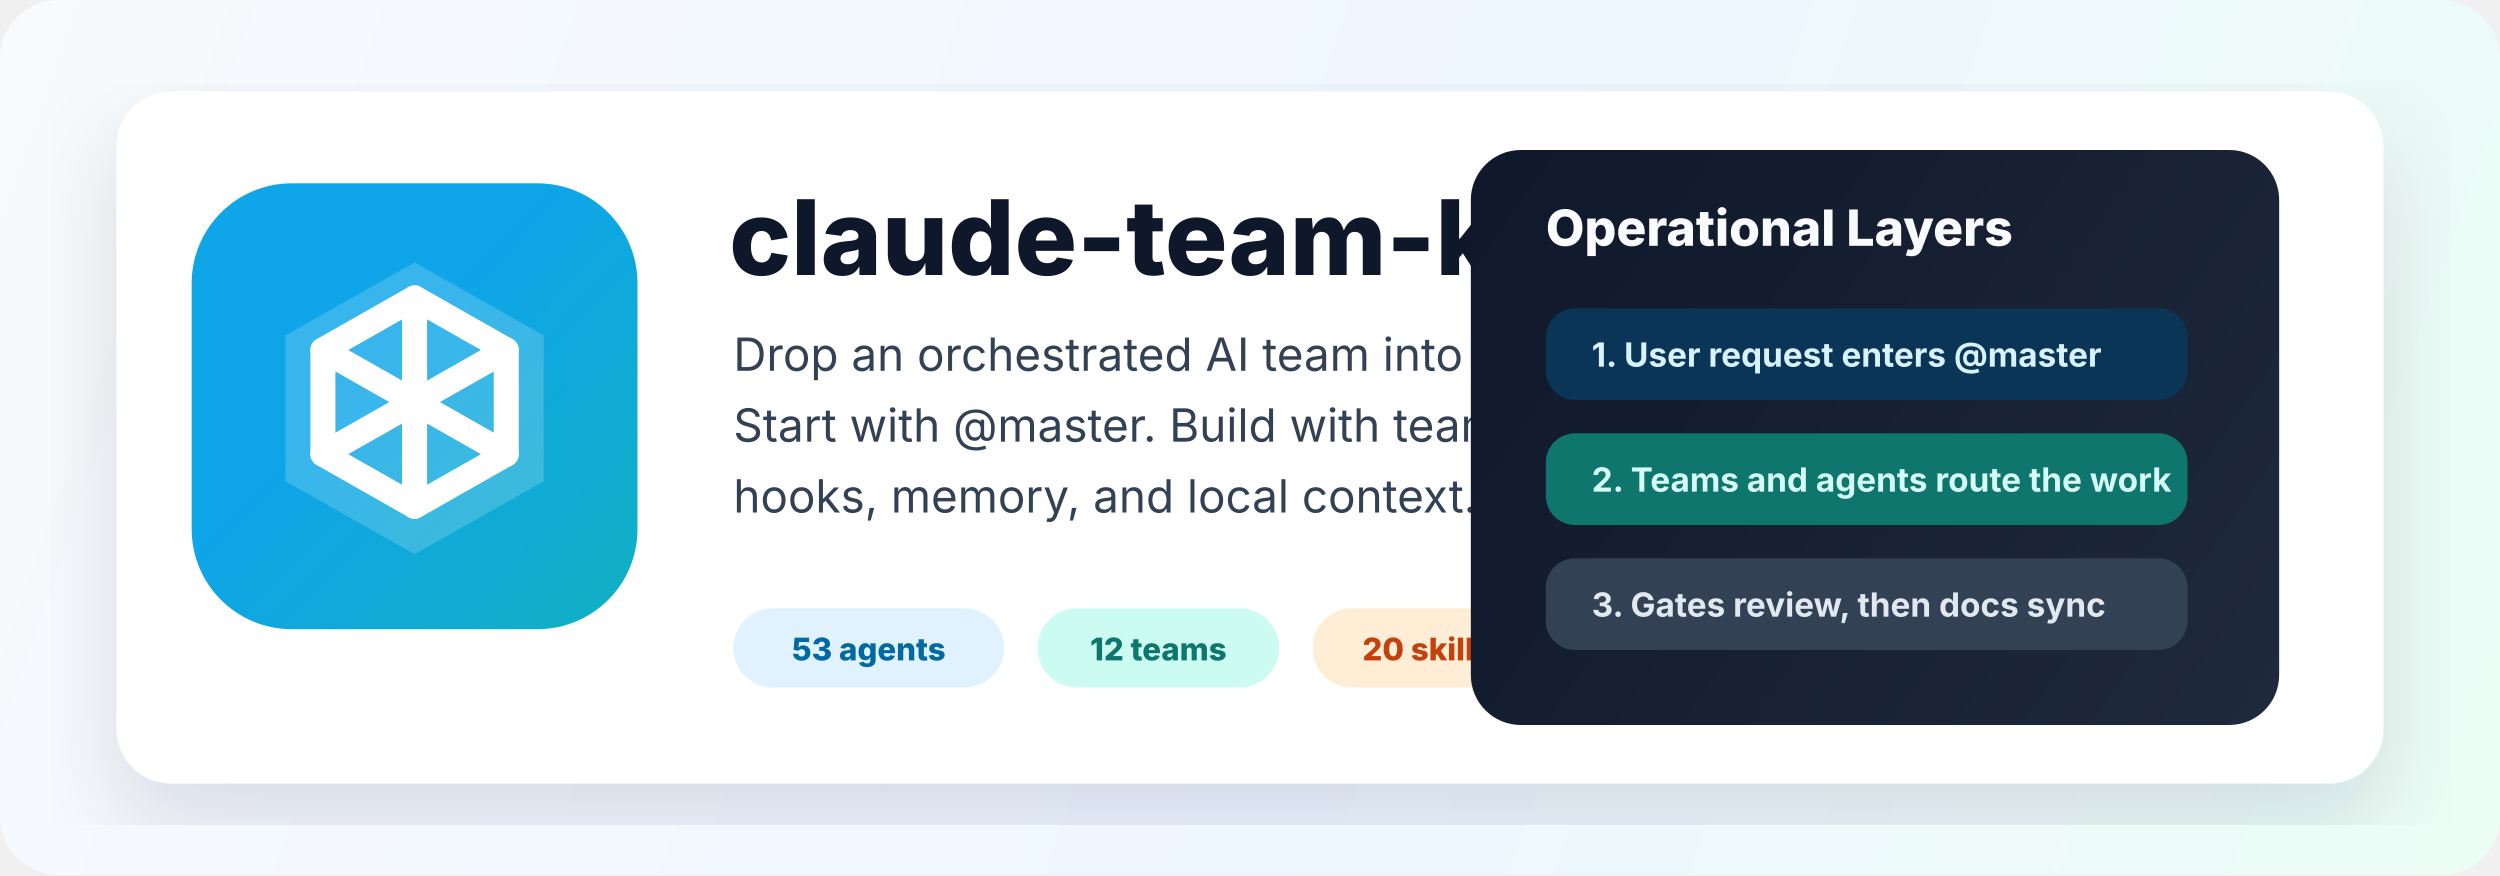
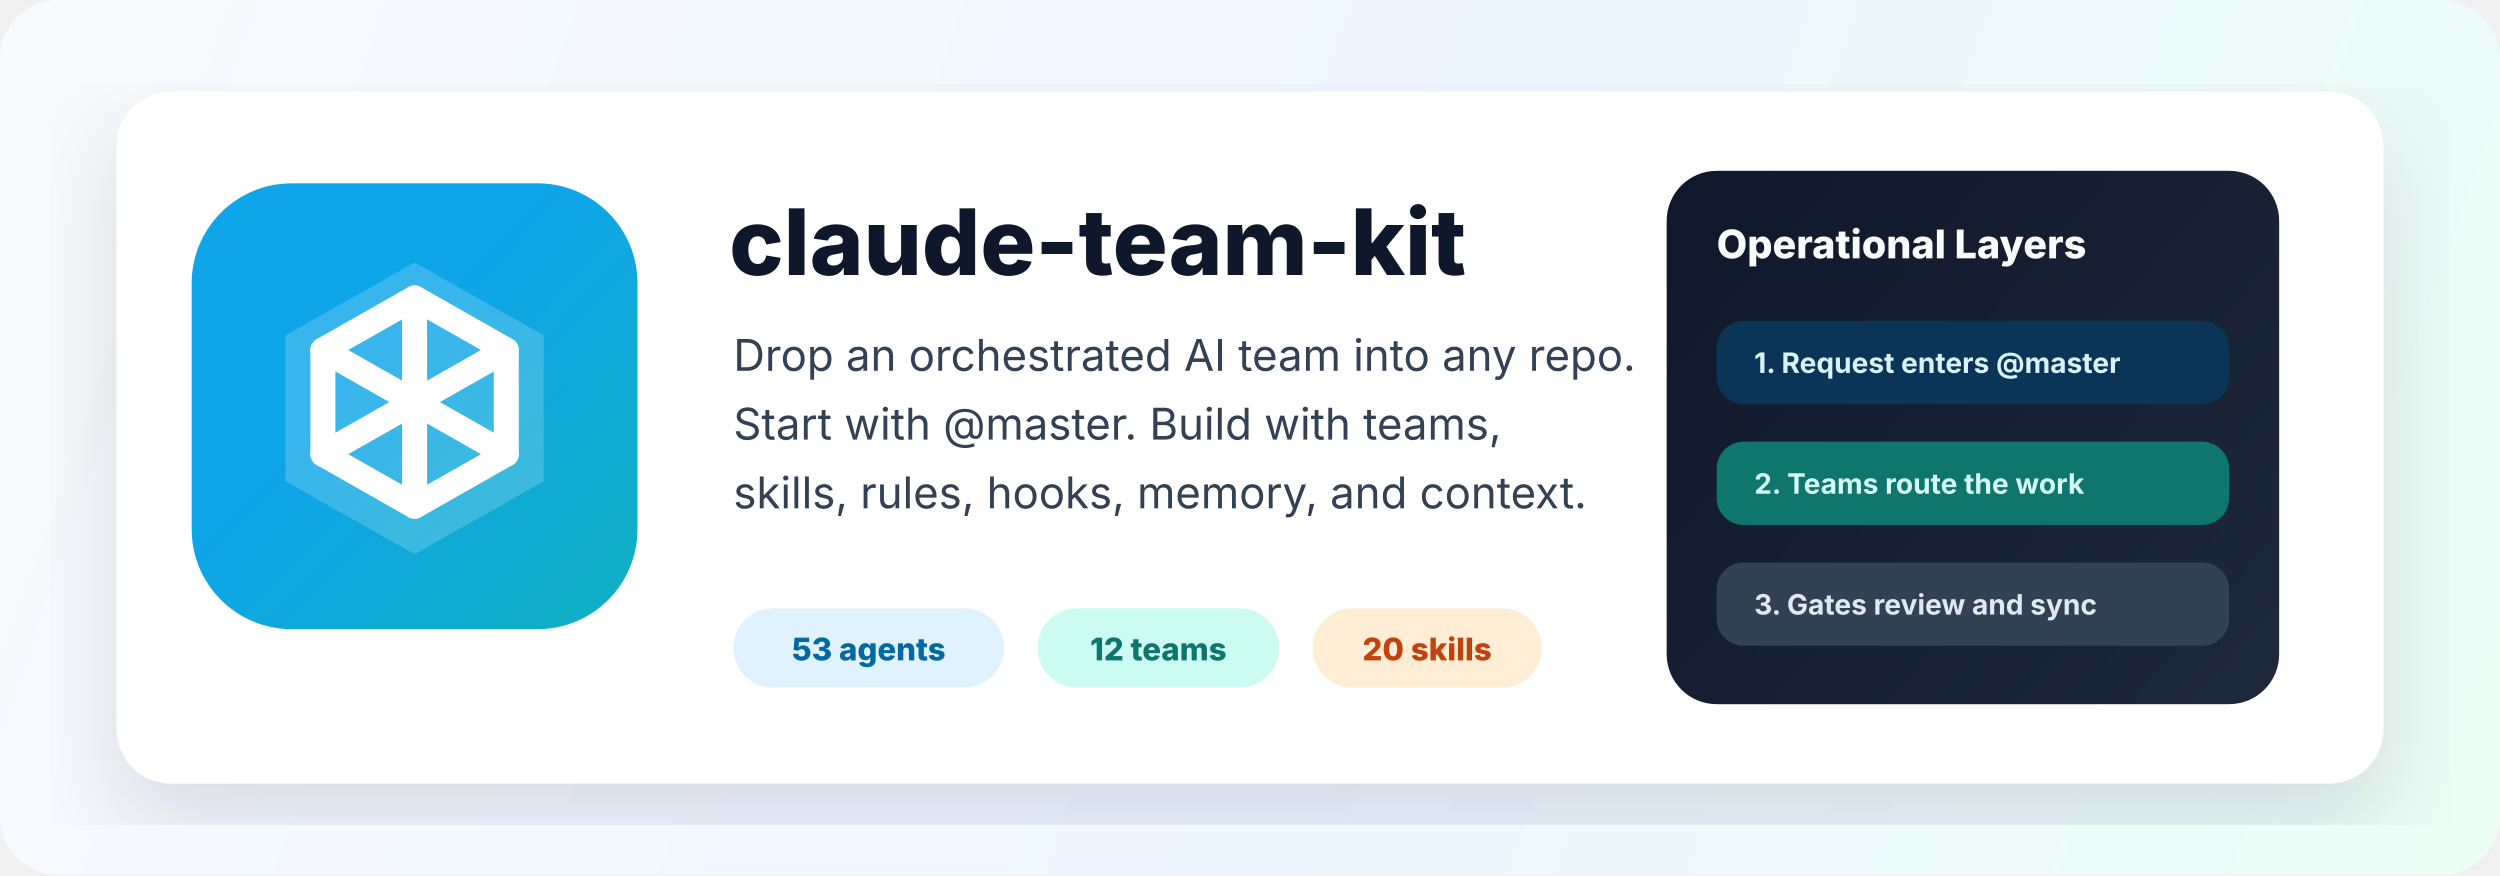
<svg xmlns="http://www.w3.org/2000/svg" width="1200" height="420" viewBox="0 0 1200 420" fill="none" role="img" aria-labelledby="title desc">
  <defs>
    <linearGradient id="bg" x1="0" y1="0" x2="1200" y2="420" gradientUnits="userSpaceOnUse">
      <stop stop-color="#F8FAFC" />
      <stop offset="0.55" stop-color="#EEF6FF" />
      <stop offset="1" stop-color="#ECFDF5" />
    </linearGradient>
    <linearGradient id="mark" x1="86" y1="88" x2="308" y2="306" gradientUnits="userSpaceOnUse">
      <stop stop-color="#0EA5E9" />
      <stop offset="1" stop-color="#14B8A6" />
    </linearGradient>
-     <linearGradient id="panel" x1="690" y1="70" x2="1086" y2="346" gradientUnits="userSpaceOnUse">
+     <linearGradient id="panel" x1="800" y1="82" x2="1094" y2="338" gradientUnits="userSpaceOnUse">
      <stop stop-color="#0F172A" />
      <stop offset="1" stop-color="#1E293B" />
    </linearGradient>
    <filter id="card-shadow" x="24" y="20" width="1152" height="376" filterUnits="userSpaceOnUse" color-interpolation-filters="sRGB">
      <feDropShadow dx="0" dy="20" stdDeviation="22" flood-color="#0F172A" flood-opacity="0.12" />
    </filter>
  </defs>
  <rect width="1200" height="420" rx="28" fill="url(#bg)" />
  <g filter="url(#card-shadow)">
    <rect x="56" y="44" width="1088" height="332" rx="26" fill="#FFFFFF" />
  </g>
  <g transform="translate(92 88)">
    <rect x="0" y="0" width="214" height="214" rx="48" fill="url(#mark)" />
    <path d="M107 38L169 73V143L107 178L45 143V73L107 38Z" fill="#FFFFFF" fill-opacity="0.18" />
    <path d="M107 55L151 80V130L107 155L63 130V80L107 55Z" stroke="#FFFFFF" stroke-width="12" stroke-linejoin="round" />
    <path d="M107 55V155" stroke="#FFFFFF" stroke-width="12" stroke-linecap="round" />
    <path d="M63 80L151 130" stroke="#FFFFFF" stroke-width="12" stroke-linecap="round" />
    <path d="M151 80L63 130" stroke="#FFFFFF" stroke-width="12" stroke-linecap="round" />
  </g>
-   <text x="350" y="132" fill="#0F172A" font-family="ui-sans-serif, system-ui, -apple-system, Segoe UI, sans-serif" font-size="50" font-weight="800">claude-team-kit</text>
-   <text x="352" y="178" fill="#334155" font-family="ui-sans-serif, system-ui, -apple-system, Segoe UI, sans-serif" font-size="22">Drop an orchestrated AI team into any repo.</text>
-   <text x="352" y="212" fill="#334155" font-family="ui-sans-serif, system-ui, -apple-system, Segoe UI, sans-serif" font-size="22">Start with @master. Build with teams, skills, rules,</text>
-   <text x="352" y="246" fill="#334155" font-family="ui-sans-serif, system-ui, -apple-system, Segoe UI, sans-serif" font-size="22">hooks, memory, and local context.</text>
+   <text x="350" y="132" fill="#0F172A" font-family="ui-sans-serif, system-ui, -apple-system, Segoe UI, sans-serif" font-size="44" font-weight="800">claude-team-kit</text>
+   <text x="352" y="178" fill="#334155" font-family="ui-sans-serif, system-ui, -apple-system, Segoe UI, sans-serif" font-size="21">Drop an orchestrated AI team into any repo.</text>
+   <text x="352" y="211" fill="#334155" font-family="ui-sans-serif, system-ui, -apple-system, Segoe UI, sans-serif" font-size="21">Start with @master. Build with teams,</text>
+   <text x="352" y="244" fill="#334155" font-family="ui-sans-serif, system-ui, -apple-system, Segoe UI, sans-serif" font-size="21">skills, rules, hooks, memory, and context.</text>
  <g transform="translate(352 292)">
    <rect x="0" y="0" width="130" height="38" rx="19" fill="#E0F2FE" />
    <text x="65" y="25" text-anchor="middle" fill="#0369A1" font-family="ui-sans-serif, system-ui, -apple-system, Segoe UI, sans-serif" font-size="15" font-weight="800">53 agents</text>
    <rect x="146" y="0" width="116" height="38" rx="19" fill="#CCFBF1" />
    <text x="204" y="25" text-anchor="middle" fill="#0F766E" font-family="ui-sans-serif, system-ui, -apple-system, Segoe UI, sans-serif" font-size="15" font-weight="800">12 teams</text>
    <rect x="278" y="0" width="110" height="38" rx="19" fill="#FFEDD5" />
    <text x="333" y="25" text-anchor="middle" fill="#C2410C" font-family="ui-sans-serif, system-ui, -apple-system, Segoe UI, sans-serif" font-size="15" font-weight="800">20 skills</text>
  </g>
-   <rect x="706" y="72" width="388" height="276" rx="24" fill="url(#panel)" />
-   <text x="742" y="118" fill="#F8FAFC" font-family="ui-sans-serif, system-ui, -apple-system, Segoe UI, sans-serif" font-size="24" font-weight="800">Operational Layers</text>
-   <g transform="translate(742 148)">
-     <rect x="0" y="0" width="308" height="44" rx="14" fill="#0B3556" />
-     <text x="22" y="28" fill="#D9F2FF" font-family="ui-sans-serif, system-ui, -apple-system, Segoe UI, sans-serif" font-size="16" font-weight="700">1. User request enters @master</text>
-     <rect x="0" y="60" width="308" height="44" rx="14" fill="#0F766E" />
-     <text x="22" y="88" fill="#D5FBF5" font-family="ui-sans-serif, system-ui, -apple-system, Segoe UI, sans-serif" font-size="16" font-weight="700">2. Teams and agents route the work</text>
-     <rect x="0" y="120" width="308" height="44" rx="14" fill="#334155" />
-     <text x="22" y="148" fill="#E2E8F0" font-family="ui-sans-serif, system-ui, -apple-system, Segoe UI, sans-serif" font-size="16" font-weight="700">3. Gates review, then docs sync</text>
+   <rect x="800" y="82" width="294" height="256" rx="24" fill="url(#panel)" />
+   <text x="824" y="124" fill="#F8FAFC" font-family="ui-sans-serif, system-ui, -apple-system, Segoe UI, sans-serif" font-size="19" font-weight="800">Operational Layers</text>
+   <g transform="translate(824 154)">
+     <rect x="0" y="0" width="246" height="40" rx="13" fill="#0B3556" />
+     <text x="18" y="25" fill="#D9F2FF" font-family="ui-sans-serif, system-ui, -apple-system, Segoe UI, sans-serif" font-size="13.5" font-weight="700">1. Request enters @master</text>
+     <rect x="0" y="58" width="246" height="40" rx="13" fill="#0F766E" />
+     <text x="18" y="83" fill="#D5FBF5" font-family="ui-sans-serif, system-ui, -apple-system, Segoe UI, sans-serif" font-size="13.5" font-weight="700">2. Teams route the work</text>
+     <rect x="0" y="116" width="246" height="40" rx="13" fill="#334155" />
+     <text x="18" y="141" fill="#E2E8F0" font-family="ui-sans-serif, system-ui, -apple-system, Segoe UI, sans-serif" font-size="13.5" font-weight="700">3. Gates review and sync</text>
  </g>
</svg>
